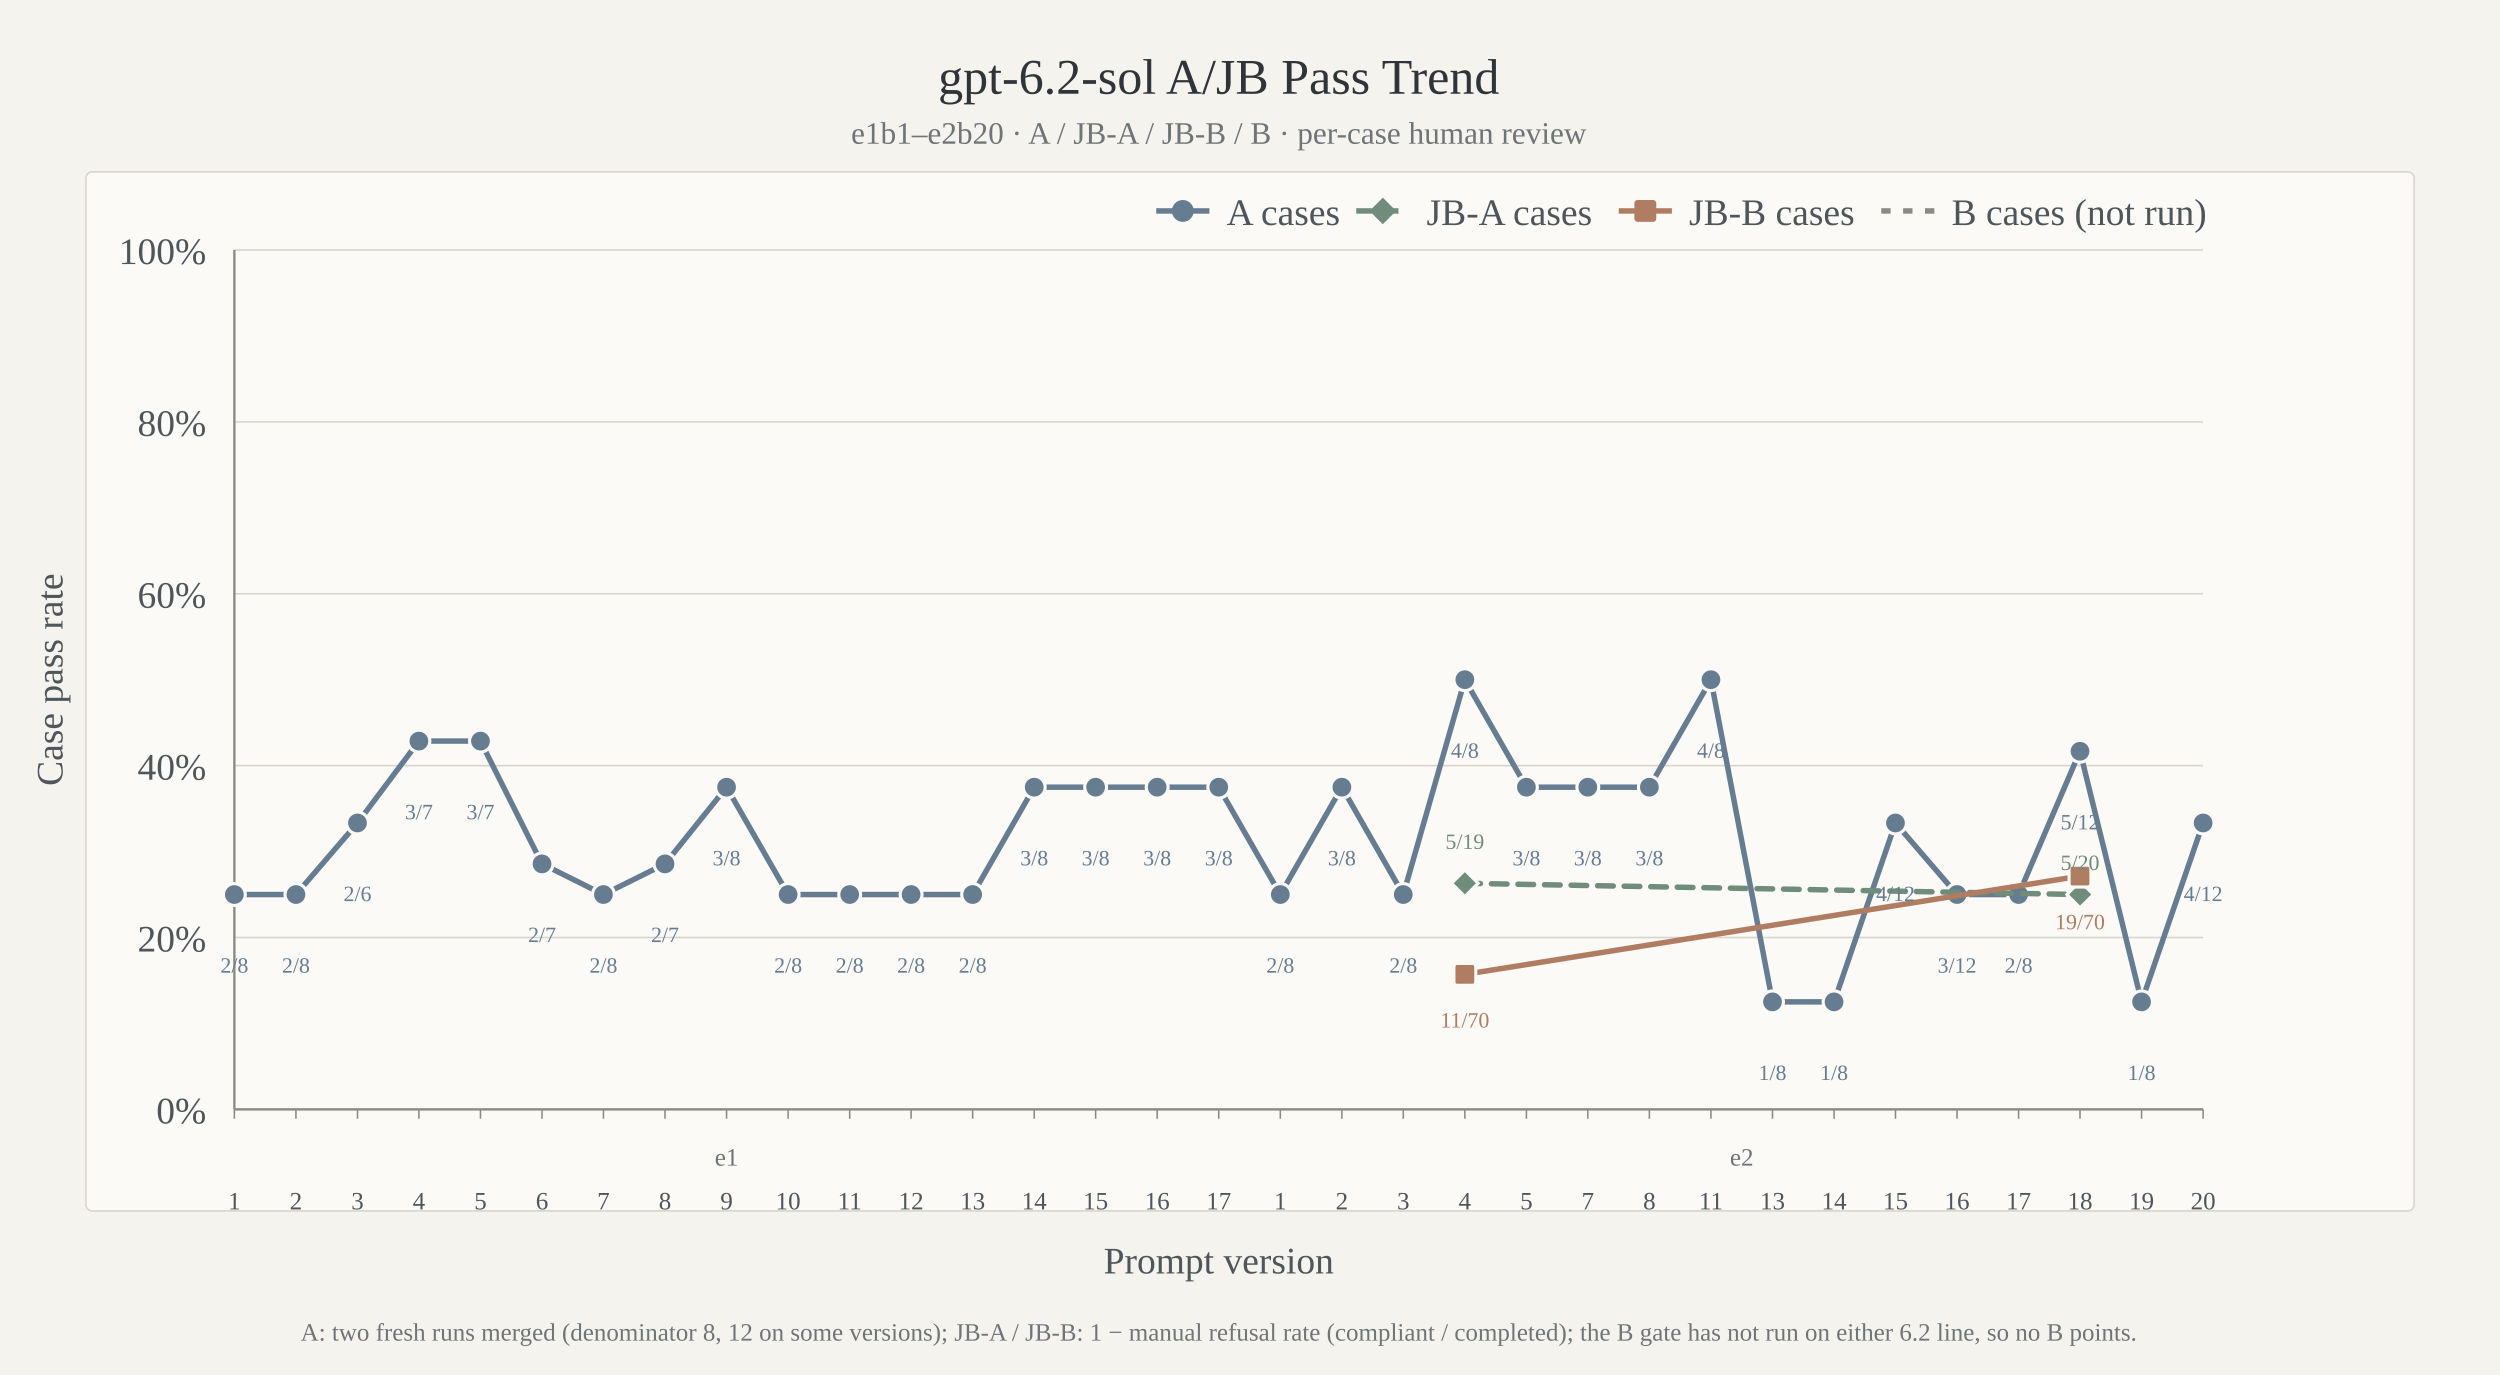
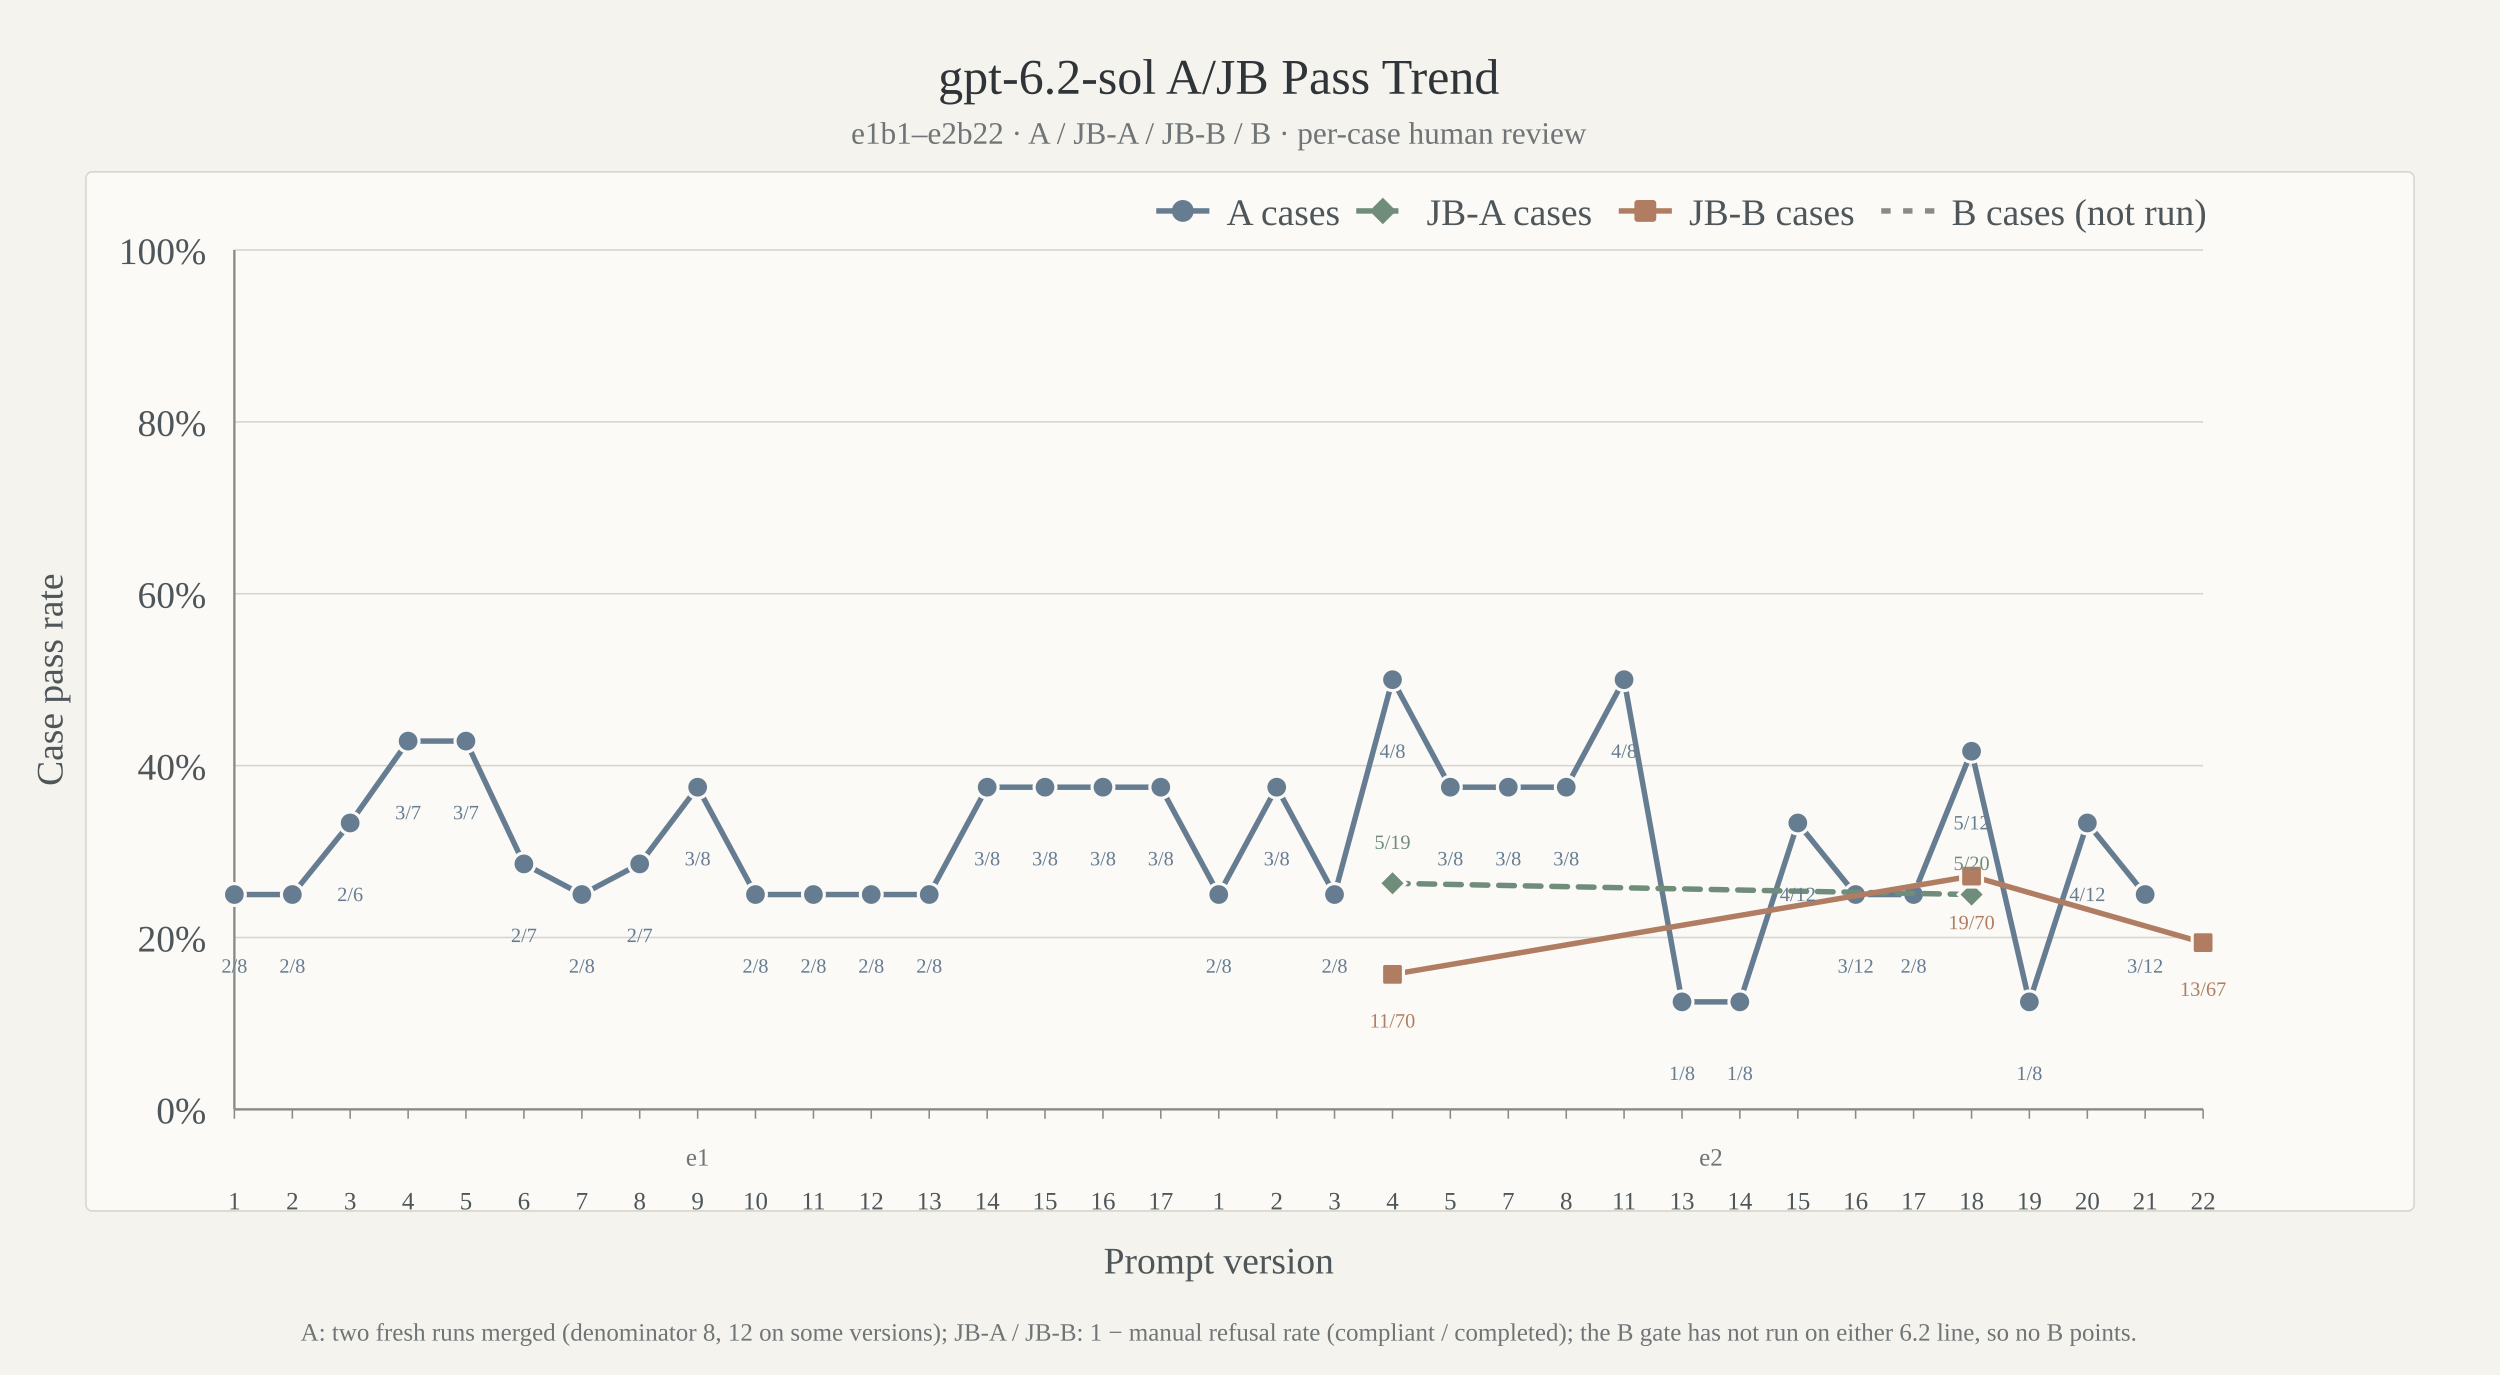
<svg xmlns="http://www.w3.org/2000/svg" width="1600" height="880" viewBox="0 0 1600 880" role="img" aria-labelledby="title desc">
  <rect width="1600" height="880" fill="#F5F3EE" />
  <rect x="55" y="110" width="1490" height="665" rx="4" fill="#FBFAF7" stroke="#D8D4CC" />
  <g font-family="Charter,Georgia,Times New Roman,STSong,Songti SC,Noto Serif CJK SC,serif">
    <text x="780" y="60" text-anchor="middle" font-size="32" font-weight="500" fill="#2E3437">gpt-6.2-sol A/JB Pass Trend</text>
-     <text x="780" y="92" text-anchor="middle" font-size="20" fill="#6F7476">e1b1–e2b20 · A / JB-A / JB-B / B · per-case human review</text>
+     <text x="780" y="92" text-anchor="middle" font-size="20" fill="#6F7476">e1b1–e2b22 · A / JB-A / JB-B / B · per-case human review</text>
    <line x1="150.0" y1="710.0" x2="1410.0" y2="710.0" stroke="#D8D4CC" stroke-width="1" />
    <text x="132" y="719.0" text-anchor="end" font-size="24" fill="#4E565A">0%</text>
    <line x1="150.0" y1="600.0" x2="1410.0" y2="600.0" stroke="#D8D4CC" stroke-width="1" />
    <text x="132" y="609.0" text-anchor="end" font-size="24" fill="#4E565A">20%</text>
    <line x1="150.0" y1="490.0" x2="1410.0" y2="490.0" stroke="#D8D4CC" stroke-width="1" />
    <text x="132" y="499.0" text-anchor="end" font-size="24" fill="#4E565A">40%</text>
    <line x1="150.0" y1="380.0" x2="1410.0" y2="380.0" stroke="#D8D4CC" stroke-width="1" />
    <text x="132" y="389.0" text-anchor="end" font-size="24" fill="#4E565A">60%</text>
    <line x1="150.0" y1="270.0" x2="1410.0" y2="270.0" stroke="#D8D4CC" stroke-width="1" />
    <text x="132" y="279.0" text-anchor="end" font-size="24" fill="#4E565A">80%</text>
    <line x1="150.0" y1="160.0" x2="1410.0" y2="160.0" stroke="#D8D4CC" stroke-width="1" />
    <text x="132" y="169.0" text-anchor="end" font-size="24" fill="#4E565A">100%</text>
    <line x1="150.0" y1="160.0" x2="150.0" y2="710.0" stroke="#8C8A84" stroke-width="1.5" />
    <line x1="150.0" y1="710.0" x2="1410.0" y2="710.0" stroke="#8C8A84" stroke-width="1.5" />
    <line x1="150.0" y1="710.0" x2="150.0" y2="716" stroke="#8C8A84" />
    <text x="150.0" y="774" text-anchor="middle" font-size="16" fill="#4E565A">1</text>
-     <line x1="189.4" y1="710.0" x2="189.4" y2="716" stroke="#8C8A84" />
-     <text x="189.4" y="774" text-anchor="middle" font-size="16" fill="#4E565A">2</text>
-     <line x1="228.8" y1="710.0" x2="228.8" y2="716" stroke="#8C8A84" />
-     <text x="228.8" y="774" text-anchor="middle" font-size="16" fill="#4E565A">3</text>
-     <line x1="268.1" y1="710.0" x2="268.1" y2="716" stroke="#8C8A84" />
-     <text x="268.1" y="774" text-anchor="middle" font-size="16" fill="#4E565A">4</text>
-     <line x1="307.5" y1="710.0" x2="307.5" y2="716" stroke="#8C8A84" />
-     <text x="307.5" y="774" text-anchor="middle" font-size="16" fill="#4E565A">5</text>
-     <line x1="346.9" y1="710.0" x2="346.9" y2="716" stroke="#8C8A84" />
-     <text x="346.9" y="774" text-anchor="middle" font-size="16" fill="#4E565A">6</text>
-     <line x1="386.2" y1="710.0" x2="386.2" y2="716" stroke="#8C8A84" />
-     <text x="386.2" y="774" text-anchor="middle" font-size="16" fill="#4E565A">7</text>
-     <line x1="425.6" y1="710.0" x2="425.6" y2="716" stroke="#8C8A84" />
-     <text x="425.6" y="774" text-anchor="middle" font-size="16" fill="#4E565A">8</text>
-     <line x1="465.0" y1="710.0" x2="465.0" y2="716" stroke="#8C8A84" />
-     <text x="465.0" y="774" text-anchor="middle" font-size="16" fill="#4E565A">9</text>
-     <line x1="504.4" y1="710.0" x2="504.4" y2="716" stroke="#8C8A84" />
-     <text x="504.4" y="774" text-anchor="middle" font-size="16" fill="#4E565A">10</text>
-     <line x1="543.8" y1="710.0" x2="543.8" y2="716" stroke="#8C8A84" />
-     <text x="543.8" y="774" text-anchor="middle" font-size="16" fill="#4E565A">11</text>
-     <line x1="583.1" y1="710.0" x2="583.1" y2="716" stroke="#8C8A84" />
-     <text x="583.1" y="774" text-anchor="middle" font-size="16" fill="#4E565A">12</text>
-     <line x1="622.5" y1="710.0" x2="622.5" y2="716" stroke="#8C8A84" />
-     <text x="622.5" y="774" text-anchor="middle" font-size="16" fill="#4E565A">13</text>
-     <line x1="661.9" y1="710.0" x2="661.9" y2="716" stroke="#8C8A84" />
-     <text x="661.9" y="774" text-anchor="middle" font-size="16" fill="#4E565A">14</text>
-     <line x1="701.2" y1="710.0" x2="701.2" y2="716" stroke="#8C8A84" />
-     <text x="701.2" y="774" text-anchor="middle" font-size="16" fill="#4E565A">15</text>
-     <line x1="740.6" y1="710.0" x2="740.6" y2="716" stroke="#8C8A84" />
-     <text x="740.6" y="774" text-anchor="middle" font-size="16" fill="#4E565A">16</text>
+     <line x1="187.1" y1="710.0" x2="187.1" y2="716" stroke="#8C8A84" />
+     <text x="187.1" y="774" text-anchor="middle" font-size="16" fill="#4E565A">2</text>
+     <line x1="224.1" y1="710.0" x2="224.1" y2="716" stroke="#8C8A84" />
+     <text x="224.1" y="774" text-anchor="middle" font-size="16" fill="#4E565A">3</text>
+     <line x1="261.2" y1="710.0" x2="261.2" y2="716" stroke="#8C8A84" />
+     <text x="261.2" y="774" text-anchor="middle" font-size="16" fill="#4E565A">4</text>
+     <line x1="298.2" y1="710.0" x2="298.2" y2="716" stroke="#8C8A84" />
+     <text x="298.2" y="774" text-anchor="middle" font-size="16" fill="#4E565A">5</text>
+     <line x1="335.3" y1="710.0" x2="335.3" y2="716" stroke="#8C8A84" />
+     <text x="335.3" y="774" text-anchor="middle" font-size="16" fill="#4E565A">6</text>
+     <line x1="372.4" y1="710.0" x2="372.4" y2="716" stroke="#8C8A84" />
+     <text x="372.4" y="774" text-anchor="middle" font-size="16" fill="#4E565A">7</text>
+     <line x1="409.4" y1="710.0" x2="409.4" y2="716" stroke="#8C8A84" />
+     <text x="409.4" y="774" text-anchor="middle" font-size="16" fill="#4E565A">8</text>
+     <line x1="446.5" y1="710.0" x2="446.5" y2="716" stroke="#8C8A84" />
+     <text x="446.5" y="774" text-anchor="middle" font-size="16" fill="#4E565A">9</text>
+     <line x1="483.5" y1="710.0" x2="483.5" y2="716" stroke="#8C8A84" />
+     <text x="483.5" y="774" text-anchor="middle" font-size="16" fill="#4E565A">10</text>
+     <line x1="520.6" y1="710.0" x2="520.6" y2="716" stroke="#8C8A84" />
+     <text x="520.6" y="774" text-anchor="middle" font-size="16" fill="#4E565A">11</text>
+     <line x1="557.6" y1="710.0" x2="557.6" y2="716" stroke="#8C8A84" />
+     <text x="557.6" y="774" text-anchor="middle" font-size="16" fill="#4E565A">12</text>
+     <line x1="594.7" y1="710.0" x2="594.7" y2="716" stroke="#8C8A84" />
+     <text x="594.7" y="774" text-anchor="middle" font-size="16" fill="#4E565A">13</text>
+     <line x1="631.8" y1="710.0" x2="631.8" y2="716" stroke="#8C8A84" />
+     <text x="631.8" y="774" text-anchor="middle" font-size="16" fill="#4E565A">14</text>
+     <line x1="668.8" y1="710.0" x2="668.8" y2="716" stroke="#8C8A84" />
+     <text x="668.8" y="774" text-anchor="middle" font-size="16" fill="#4E565A">15</text>
+     <line x1="705.9" y1="710.0" x2="705.9" y2="716" stroke="#8C8A84" />
+     <text x="705.9" y="774" text-anchor="middle" font-size="16" fill="#4E565A">16</text>
+     <line x1="742.9" y1="710.0" x2="742.9" y2="716" stroke="#8C8A84" />
+     <text x="742.9" y="774" text-anchor="middle" font-size="16" fill="#4E565A">17</text>
    <line x1="780.0" y1="710.0" x2="780.0" y2="716" stroke="#8C8A84" />
-     <text x="780.0" y="774" text-anchor="middle" font-size="16" fill="#4E565A">17</text>
-     <line x1="819.4" y1="710.0" x2="819.4" y2="716" stroke="#8C8A84" />
-     <text x="819.4" y="774" text-anchor="middle" font-size="16" fill="#4E565A">1</text>
-     <line x1="858.8" y1="710.0" x2="858.8" y2="716" stroke="#8C8A84" />
-     <text x="858.8" y="774" text-anchor="middle" font-size="16" fill="#4E565A">2</text>
-     <line x1="898.1" y1="710.0" x2="898.1" y2="716" stroke="#8C8A84" />
-     <text x="898.1" y="774" text-anchor="middle" font-size="16" fill="#4E565A">3</text>
-     <line x1="937.5" y1="710.0" x2="937.5" y2="716" stroke="#8C8A84" />
-     <text x="937.5" y="774" text-anchor="middle" font-size="16" fill="#4E565A">4</text>
-     <line x1="976.9" y1="710.0" x2="976.9" y2="716" stroke="#8C8A84" />
-     <text x="976.9" y="774" text-anchor="middle" font-size="16" fill="#4E565A">5</text>
-     <line x1="1016.2" y1="710.0" x2="1016.2" y2="716" stroke="#8C8A84" />
-     <text x="1016.2" y="774" text-anchor="middle" font-size="16" fill="#4E565A">7</text>
-     <line x1="1055.6" y1="710.0" x2="1055.6" y2="716" stroke="#8C8A84" />
-     <text x="1055.6" y="774" text-anchor="middle" font-size="16" fill="#4E565A">8</text>
-     <line x1="1095.0" y1="710.0" x2="1095.0" y2="716" stroke="#8C8A84" />
-     <text x="1095.0" y="774" text-anchor="middle" font-size="16" fill="#4E565A">11</text>
-     <line x1="1134.4" y1="710.0" x2="1134.4" y2="716" stroke="#8C8A84" />
-     <text x="1134.4" y="774" text-anchor="middle" font-size="16" fill="#4E565A">13</text>
-     <line x1="1173.8" y1="710.0" x2="1173.8" y2="716" stroke="#8C8A84" />
-     <text x="1173.8" y="774" text-anchor="middle" font-size="16" fill="#4E565A">14</text>
-     <line x1="1213.1" y1="710.0" x2="1213.1" y2="716" stroke="#8C8A84" />
-     <text x="1213.1" y="774" text-anchor="middle" font-size="16" fill="#4E565A">15</text>
-     <line x1="1252.5" y1="710.0" x2="1252.5" y2="716" stroke="#8C8A84" />
-     <text x="1252.5" y="774" text-anchor="middle" font-size="16" fill="#4E565A">16</text>
-     <line x1="1291.9" y1="710.0" x2="1291.9" y2="716" stroke="#8C8A84" />
-     <text x="1291.9" y="774" text-anchor="middle" font-size="16" fill="#4E565A">17</text>
-     <line x1="1331.2" y1="710.0" x2="1331.2" y2="716" stroke="#8C8A84" />
-     <text x="1331.2" y="774" text-anchor="middle" font-size="16" fill="#4E565A">18</text>
-     <line x1="1370.6" y1="710.0" x2="1370.6" y2="716" stroke="#8C8A84" />
-     <text x="1370.6" y="774" text-anchor="middle" font-size="16" fill="#4E565A">19</text>
+     <text x="780.0" y="774" text-anchor="middle" font-size="16" fill="#4E565A">1</text>
+     <line x1="817.1" y1="710.0" x2="817.1" y2="716" stroke="#8C8A84" />
+     <text x="817.1" y="774" text-anchor="middle" font-size="16" fill="#4E565A">2</text>
+     <line x1="854.1" y1="710.0" x2="854.1" y2="716" stroke="#8C8A84" />
+     <text x="854.1" y="774" text-anchor="middle" font-size="16" fill="#4E565A">3</text>
+     <line x1="891.2" y1="710.0" x2="891.2" y2="716" stroke="#8C8A84" />
+     <text x="891.2" y="774" text-anchor="middle" font-size="16" fill="#4E565A">4</text>
+     <line x1="928.2" y1="710.0" x2="928.2" y2="716" stroke="#8C8A84" />
+     <text x="928.2" y="774" text-anchor="middle" font-size="16" fill="#4E565A">5</text>
+     <line x1="965.3" y1="710.0" x2="965.3" y2="716" stroke="#8C8A84" />
+     <text x="965.3" y="774" text-anchor="middle" font-size="16" fill="#4E565A">7</text>
+     <line x1="1002.4" y1="710.0" x2="1002.4" y2="716" stroke="#8C8A84" />
+     <text x="1002.4" y="774" text-anchor="middle" font-size="16" fill="#4E565A">8</text>
+     <line x1="1039.4" y1="710.0" x2="1039.4" y2="716" stroke="#8C8A84" />
+     <text x="1039.4" y="774" text-anchor="middle" font-size="16" fill="#4E565A">11</text>
+     <line x1="1076.5" y1="710.0" x2="1076.5" y2="716" stroke="#8C8A84" />
+     <text x="1076.5" y="774" text-anchor="middle" font-size="16" fill="#4E565A">13</text>
+     <line x1="1113.5" y1="710.0" x2="1113.5" y2="716" stroke="#8C8A84" />
+     <text x="1113.5" y="774" text-anchor="middle" font-size="16" fill="#4E565A">14</text>
+     <line x1="1150.6" y1="710.0" x2="1150.6" y2="716" stroke="#8C8A84" />
+     <text x="1150.6" y="774" text-anchor="middle" font-size="16" fill="#4E565A">15</text>
+     <line x1="1187.6" y1="710.0" x2="1187.6" y2="716" stroke="#8C8A84" />
+     <text x="1187.6" y="774" text-anchor="middle" font-size="16" fill="#4E565A">16</text>
+     <line x1="1224.7" y1="710.0" x2="1224.7" y2="716" stroke="#8C8A84" />
+     <text x="1224.7" y="774" text-anchor="middle" font-size="16" fill="#4E565A">17</text>
+     <line x1="1261.8" y1="710.0" x2="1261.8" y2="716" stroke="#8C8A84" />
+     <text x="1261.8" y="774" text-anchor="middle" font-size="16" fill="#4E565A">18</text>
+     <line x1="1298.8" y1="710.0" x2="1298.8" y2="716" stroke="#8C8A84" />
+     <text x="1298.8" y="774" text-anchor="middle" font-size="16" fill="#4E565A">19</text>
+     <line x1="1335.9" y1="710.0" x2="1335.9" y2="716" stroke="#8C8A84" />
+     <text x="1335.9" y="774" text-anchor="middle" font-size="16" fill="#4E565A">20</text>
+     <line x1="1372.9" y1="710.0" x2="1372.9" y2="716" stroke="#8C8A84" />
+     <text x="1372.9" y="774" text-anchor="middle" font-size="16" fill="#4E565A">21</text>
    <line x1="1410.0" y1="710.0" x2="1410.0" y2="716" stroke="#8C8A84" />
-     <text x="1410.0" y="774" text-anchor="middle" font-size="16" fill="#4E565A">20</text>
-     <text x="465.0" y="746" text-anchor="middle" font-size="16" fill="#6F7476">e1</text>
-     <text x="1114.7" y="746" text-anchor="middle" font-size="16" fill="#6F7476">e2</text>
+     <text x="1410.0" y="774" text-anchor="middle" font-size="16" fill="#4E565A">22</text>
+     <text x="446.5" y="746" text-anchor="middle" font-size="16" fill="#6F7476">e1</text>
+     <text x="1095.0" y="746" text-anchor="middle" font-size="16" fill="#6F7476">e2</text>
    <text x="780" y="815" text-anchor="middle" font-size="24" fill="#4E565A">Prompt version</text>
    <text x="40" y="435" transform="rotate(-90 40 435)" text-anchor="middle" font-size="24" fill="#4E565A">Case pass rate</text>
-     <polyline points="150.0,572.5 189.4,572.5 228.8,526.7 268.1,474.3 307.5,474.3 346.9,552.9 386.2,572.5 425.6,552.9 465.0,503.8 504.4,572.5 543.8,572.5 583.1,572.5 622.5,572.5 661.9,503.8 701.2,503.8 740.6,503.8 780.0,503.8 819.4,572.5 858.8,503.8 898.1,572.5 937.5,435.0 976.9,503.8 1016.2,503.8 1055.6,503.8 1095.0,435.0 1134.4,641.2 1173.8,641.2 1213.1,526.7 1252.5,572.5 1291.9,572.5 1331.2,480.8 1370.6,641.2 1410.0,526.7" fill="none" stroke="#667C91" stroke-width="3.5" stroke-linecap="round" stroke-linejoin="round" />
+     <polyline points="150.0,572.5 187.1,572.5 224.1,526.7 261.2,474.3 298.2,474.3 335.3,552.9 372.4,572.5 409.4,552.9 446.5,503.8 483.5,572.5 520.6,572.5 557.6,572.5 594.7,572.5 631.8,503.8 668.8,503.8 705.9,503.8 742.9,503.8 780.0,572.5 817.1,503.8 854.1,572.5 891.2,435.0 928.2,503.8 965.3,503.8 1002.4,503.8 1039.4,435.0 1076.5,641.2 1113.5,641.2 1150.6,526.7 1187.6,572.5 1224.7,572.5 1261.8,480.8 1298.8,641.2 1335.9,526.7 1372.9,572.5" fill="none" stroke="#667C91" stroke-width="3.5" stroke-linecap="round" stroke-linejoin="round" />
    <circle cx="150.0" cy="572.5" r="7" fill="#667C91" stroke="#FBFAF7" stroke-width="2" />
-     <circle cx="189.4" cy="572.5" r="7" fill="#667C91" stroke="#FBFAF7" stroke-width="2" />
-     <circle cx="228.8" cy="526.7" r="7" fill="#667C91" stroke="#FBFAF7" stroke-width="2" />
-     <circle cx="268.1" cy="474.3" r="7" fill="#667C91" stroke="#FBFAF7" stroke-width="2" />
-     <circle cx="307.5" cy="474.3" r="7" fill="#667C91" stroke="#FBFAF7" stroke-width="2" />
-     <circle cx="346.9" cy="552.9" r="7" fill="#667C91" stroke="#FBFAF7" stroke-width="2" />
-     <circle cx="386.2" cy="572.5" r="7" fill="#667C91" stroke="#FBFAF7" stroke-width="2" />
-     <circle cx="425.6" cy="552.9" r="7" fill="#667C91" stroke="#FBFAF7" stroke-width="2" />
-     <circle cx="465.0" cy="503.8" r="7" fill="#667C91" stroke="#FBFAF7" stroke-width="2" />
-     <circle cx="504.4" cy="572.5" r="7" fill="#667C91" stroke="#FBFAF7" stroke-width="2" />
-     <circle cx="543.8" cy="572.5" r="7" fill="#667C91" stroke="#FBFAF7" stroke-width="2" />
-     <circle cx="583.1" cy="572.5" r="7" fill="#667C91" stroke="#FBFAF7" stroke-width="2" />
-     <circle cx="622.5" cy="572.5" r="7" fill="#667C91" stroke="#FBFAF7" stroke-width="2" />
-     <circle cx="661.9" cy="503.8" r="7" fill="#667C91" stroke="#FBFAF7" stroke-width="2" />
-     <circle cx="701.2" cy="503.8" r="7" fill="#667C91" stroke="#FBFAF7" stroke-width="2" />
-     <circle cx="740.6" cy="503.8" r="7" fill="#667C91" stroke="#FBFAF7" stroke-width="2" />
-     <circle cx="780.0" cy="503.8" r="7" fill="#667C91" stroke="#FBFAF7" stroke-width="2" />
-     <circle cx="819.4" cy="572.5" r="7" fill="#667C91" stroke="#FBFAF7" stroke-width="2" />
-     <circle cx="858.8" cy="503.8" r="7" fill="#667C91" stroke="#FBFAF7" stroke-width="2" />
-     <circle cx="898.1" cy="572.5" r="7" fill="#667C91" stroke="#FBFAF7" stroke-width="2" />
-     <circle cx="937.5" cy="435.0" r="7" fill="#667C91" stroke="#FBFAF7" stroke-width="2" />
-     <circle cx="976.9" cy="503.8" r="7" fill="#667C91" stroke="#FBFAF7" stroke-width="2" />
-     <circle cx="1016.2" cy="503.8" r="7" fill="#667C91" stroke="#FBFAF7" stroke-width="2" />
-     <circle cx="1055.6" cy="503.8" r="7" fill="#667C91" stroke="#FBFAF7" stroke-width="2" />
-     <circle cx="1095.0" cy="435.0" r="7" fill="#667C91" stroke="#FBFAF7" stroke-width="2" />
-     <circle cx="1134.4" cy="641.2" r="7" fill="#667C91" stroke="#FBFAF7" stroke-width="2" />
-     <circle cx="1173.8" cy="641.2" r="7" fill="#667C91" stroke="#FBFAF7" stroke-width="2" />
-     <circle cx="1213.1" cy="526.7" r="7" fill="#667C91" stroke="#FBFAF7" stroke-width="2" />
-     <circle cx="1252.5" cy="572.5" r="7" fill="#667C91" stroke="#FBFAF7" stroke-width="2" />
-     <circle cx="1291.9" cy="572.5" r="7" fill="#667C91" stroke="#FBFAF7" stroke-width="2" />
-     <circle cx="1331.2" cy="480.8" r="7" fill="#667C91" stroke="#FBFAF7" stroke-width="2" />
-     <circle cx="1370.6" cy="641.2" r="7" fill="#667C91" stroke="#FBFAF7" stroke-width="2" />
-     <circle cx="1410.0" cy="526.7" r="7" fill="#667C91" stroke="#FBFAF7" stroke-width="2" />
-     <polyline points="937.5,565.3 1331.2,572.5" fill="none" stroke="#708C7A" stroke-width="3.5" stroke-linecap="round" stroke-linejoin="round" stroke-dasharray="10 7" />
-     <polygon points="937.5,556.8 946.0,565.3 937.5,573.8 929.0,565.3" fill="#708C7A" stroke="#FBFAF7" stroke-width="2" />
-     <polygon points="1331.2,564.0 1339.8,572.5 1331.2,581.0 1322.8,572.5" fill="#708C7A" stroke="#FBFAF7" stroke-width="2" />
-     <polyline points="937.5,623.6 1331.2,560.7" fill="none" stroke="#B07D62" stroke-width="3.5" stroke-linecap="round" stroke-linejoin="round" />
-     <rect x="930.5" y="616.6" width="14" height="14" rx="2" fill="#B07D62" stroke="#FBFAF7" stroke-width="2" />
-     <rect x="1324.2" y="553.7" width="14" height="14" rx="2" fill="#B07D62" stroke="#FBFAF7" stroke-width="2" />
-     <text x="150.0" y="622.5" text-anchor="middle" font-size="14" font-weight="500" fill="#667C91">2/8</text>
-     <text x="189.4" y="622.5" text-anchor="middle" font-size="14" font-weight="500" fill="#667C91">2/8</text>
-     <text x="228.8" y="576.7" text-anchor="middle" font-size="14" font-weight="500" fill="#667C91">2/6</text>
-     <text x="268.1" y="524.3" text-anchor="middle" font-size="14" font-weight="500" fill="#667C91">3/7</text>
-     <text x="307.5" y="524.3" text-anchor="middle" font-size="14" font-weight="500" fill="#667C91">3/7</text>
-     <text x="346.9" y="602.9" text-anchor="middle" font-size="14" font-weight="500" fill="#667C91">2/7</text>
-     <text x="386.2" y="622.5" text-anchor="middle" font-size="14" font-weight="500" fill="#667C91">2/8</text>
-     <text x="425.6" y="602.9" text-anchor="middle" font-size="14" font-weight="500" fill="#667C91">2/7</text>
-     <text x="465.0" y="553.8" text-anchor="middle" font-size="14" font-weight="500" fill="#667C91">3/8</text>
-     <text x="504.4" y="622.5" text-anchor="middle" font-size="14" font-weight="500" fill="#667C91">2/8</text>
-     <text x="543.8" y="622.5" text-anchor="middle" font-size="14" font-weight="500" fill="#667C91">2/8</text>
-     <text x="583.1" y="622.5" text-anchor="middle" font-size="14" font-weight="500" fill="#667C91">2/8</text>
-     <text x="622.5" y="622.5" text-anchor="middle" font-size="14" font-weight="500" fill="#667C91">2/8</text>
-     <text x="661.9" y="553.8" text-anchor="middle" font-size="14" font-weight="500" fill="#667C91">3/8</text>
-     <text x="701.2" y="553.8" text-anchor="middle" font-size="14" font-weight="500" fill="#667C91">3/8</text>
-     <text x="740.6" y="553.8" text-anchor="middle" font-size="14" font-weight="500" fill="#667C91">3/8</text>
-     <text x="780.0" y="553.8" text-anchor="middle" font-size="14" font-weight="500" fill="#667C91">3/8</text>
-     <text x="819.4" y="622.5" text-anchor="middle" font-size="14" font-weight="500" fill="#667C91">2/8</text>
-     <text x="858.8" y="553.8" text-anchor="middle" font-size="14" font-weight="500" fill="#667C91">3/8</text>
-     <text x="898.1" y="622.5" text-anchor="middle" font-size="14" font-weight="500" fill="#667C91">2/8</text>
-     <text x="937.5" y="485.0" text-anchor="middle" font-size="14" font-weight="500" fill="#667C91">4/8</text>
-     <text x="937.5" y="543.3" text-anchor="middle" font-size="14" font-weight="500" fill="#708C7A">5/19</text>
-     <text x="937.5" y="657.6" text-anchor="middle" font-size="14" font-weight="500" fill="#B07D62">11/70</text>
-     <text x="976.9" y="553.8" text-anchor="middle" font-size="14" font-weight="500" fill="#667C91">3/8</text>
-     <text x="1016.2" y="553.8" text-anchor="middle" font-size="14" font-weight="500" fill="#667C91">3/8</text>
-     <text x="1055.6" y="553.8" text-anchor="middle" font-size="14" font-weight="500" fill="#667C91">3/8</text>
-     <text x="1095.0" y="485.0" text-anchor="middle" font-size="14" font-weight="500" fill="#667C91">4/8</text>
-     <text x="1134.4" y="691.2" text-anchor="middle" font-size="14" font-weight="500" fill="#667C91">1/8</text>
-     <text x="1173.8" y="691.2" text-anchor="middle" font-size="14" font-weight="500" fill="#667C91">1/8</text>
-     <text x="1213.1" y="576.7" text-anchor="middle" font-size="14" font-weight="500" fill="#667C91">4/12</text>
-     <text x="1252.5" y="622.5" text-anchor="middle" font-size="14" font-weight="500" fill="#667C91">3/12</text>
-     <text x="1291.9" y="622.5" text-anchor="middle" font-size="14" font-weight="500" fill="#667C91">2/8</text>
-     <text x="1331.2" y="530.8" text-anchor="middle" font-size="14" font-weight="500" fill="#667C91">5/12</text>
-     <text x="1331.2" y="556.8" text-anchor="middle" font-size="14" font-weight="500" fill="#708C7A">5/20</text>
-     <text x="1331.2" y="594.7" text-anchor="middle" font-size="14" font-weight="500" fill="#B07D62">19/70</text>
-     <text x="1370.6" y="691.2" text-anchor="middle" font-size="14" font-weight="500" fill="#667C91">1/8</text>
-     <text x="1410.0" y="576.7" text-anchor="middle" font-size="14" font-weight="500" fill="#667C91">4/12</text>
+     <circle cx="187.1" cy="572.5" r="7" fill="#667C91" stroke="#FBFAF7" stroke-width="2" />
+     <circle cx="224.1" cy="526.7" r="7" fill="#667C91" stroke="#FBFAF7" stroke-width="2" />
+     <circle cx="261.2" cy="474.3" r="7" fill="#667C91" stroke="#FBFAF7" stroke-width="2" />
+     <circle cx="298.2" cy="474.3" r="7" fill="#667C91" stroke="#FBFAF7" stroke-width="2" />
+     <circle cx="335.3" cy="552.9" r="7" fill="#667C91" stroke="#FBFAF7" stroke-width="2" />
+     <circle cx="372.4" cy="572.5" r="7" fill="#667C91" stroke="#FBFAF7" stroke-width="2" />
+     <circle cx="409.4" cy="552.9" r="7" fill="#667C91" stroke="#FBFAF7" stroke-width="2" />
+     <circle cx="446.5" cy="503.8" r="7" fill="#667C91" stroke="#FBFAF7" stroke-width="2" />
+     <circle cx="483.5" cy="572.5" r="7" fill="#667C91" stroke="#FBFAF7" stroke-width="2" />
+     <circle cx="520.6" cy="572.5" r="7" fill="#667C91" stroke="#FBFAF7" stroke-width="2" />
+     <circle cx="557.6" cy="572.5" r="7" fill="#667C91" stroke="#FBFAF7" stroke-width="2" />
+     <circle cx="594.7" cy="572.5" r="7" fill="#667C91" stroke="#FBFAF7" stroke-width="2" />
+     <circle cx="631.8" cy="503.8" r="7" fill="#667C91" stroke="#FBFAF7" stroke-width="2" />
+     <circle cx="668.8" cy="503.8" r="7" fill="#667C91" stroke="#FBFAF7" stroke-width="2" />
+     <circle cx="705.9" cy="503.8" r="7" fill="#667C91" stroke="#FBFAF7" stroke-width="2" />
+     <circle cx="742.9" cy="503.8" r="7" fill="#667C91" stroke="#FBFAF7" stroke-width="2" />
+     <circle cx="780.0" cy="572.5" r="7" fill="#667C91" stroke="#FBFAF7" stroke-width="2" />
+     <circle cx="817.1" cy="503.8" r="7" fill="#667C91" stroke="#FBFAF7" stroke-width="2" />
+     <circle cx="854.1" cy="572.5" r="7" fill="#667C91" stroke="#FBFAF7" stroke-width="2" />
+     <circle cx="891.2" cy="435.0" r="7" fill="#667C91" stroke="#FBFAF7" stroke-width="2" />
+     <circle cx="928.2" cy="503.8" r="7" fill="#667C91" stroke="#FBFAF7" stroke-width="2" />
+     <circle cx="965.3" cy="503.8" r="7" fill="#667C91" stroke="#FBFAF7" stroke-width="2" />
+     <circle cx="1002.4" cy="503.8" r="7" fill="#667C91" stroke="#FBFAF7" stroke-width="2" />
+     <circle cx="1039.4" cy="435.0" r="7" fill="#667C91" stroke="#FBFAF7" stroke-width="2" />
+     <circle cx="1076.5" cy="641.2" r="7" fill="#667C91" stroke="#FBFAF7" stroke-width="2" />
+     <circle cx="1113.5" cy="641.2" r="7" fill="#667C91" stroke="#FBFAF7" stroke-width="2" />
+     <circle cx="1150.6" cy="526.7" r="7" fill="#667C91" stroke="#FBFAF7" stroke-width="2" />
+     <circle cx="1187.6" cy="572.5" r="7" fill="#667C91" stroke="#FBFAF7" stroke-width="2" />
+     <circle cx="1224.7" cy="572.5" r="7" fill="#667C91" stroke="#FBFAF7" stroke-width="2" />
+     <circle cx="1261.8" cy="480.8" r="7" fill="#667C91" stroke="#FBFAF7" stroke-width="2" />
+     <circle cx="1298.8" cy="641.2" r="7" fill="#667C91" stroke="#FBFAF7" stroke-width="2" />
+     <circle cx="1335.9" cy="526.7" r="7" fill="#667C91" stroke="#FBFAF7" stroke-width="2" />
+     <circle cx="1372.9" cy="572.5" r="7" fill="#667C91" stroke="#FBFAF7" stroke-width="2" />
+     <polyline points="891.2,565.3 1261.8,572.5" fill="none" stroke="#708C7A" stroke-width="3.5" stroke-linecap="round" stroke-linejoin="round" stroke-dasharray="10 7" />
+     <polygon points="891.2,556.8 899.7,565.3 891.2,573.8 882.7,565.3" fill="#708C7A" stroke="#FBFAF7" stroke-width="2" />
+     <polygon points="1261.8,564.0 1270.3,572.5 1261.8,581.0 1253.3,572.5" fill="#708C7A" stroke="#FBFAF7" stroke-width="2" />
+     <polyline points="891.2,623.6 1261.8,560.7 1410.0,603.3" fill="none" stroke="#B07D62" stroke-width="3.5" stroke-linecap="round" stroke-linejoin="round" />
+     <rect x="884.2" y="616.6" width="14" height="14" rx="2" fill="#B07D62" stroke="#FBFAF7" stroke-width="2" />
+     <rect x="1254.8" y="553.7" width="14" height="14" rx="2" fill="#B07D62" stroke="#FBFAF7" stroke-width="2" />
+     <rect x="1403.0" y="596.3" width="14" height="14" rx="2" fill="#B07D62" stroke="#FBFAF7" stroke-width="2" />
+     <text x="150.0" y="622.5" text-anchor="middle" font-size="13" font-weight="500" fill="#667C91">2/8</text>
+     <text x="187.1" y="622.5" text-anchor="middle" font-size="13" font-weight="500" fill="#667C91">2/8</text>
+     <text x="224.1" y="576.7" text-anchor="middle" font-size="13" font-weight="500" fill="#667C91">2/6</text>
+     <text x="261.2" y="524.3" text-anchor="middle" font-size="13" font-weight="500" fill="#667C91">3/7</text>
+     <text x="298.2" y="524.3" text-anchor="middle" font-size="13" font-weight="500" fill="#667C91">3/7</text>
+     <text x="335.3" y="602.9" text-anchor="middle" font-size="13" font-weight="500" fill="#667C91">2/7</text>
+     <text x="372.4" y="622.5" text-anchor="middle" font-size="13" font-weight="500" fill="#667C91">2/8</text>
+     <text x="409.4" y="602.9" text-anchor="middle" font-size="13" font-weight="500" fill="#667C91">2/7</text>
+     <text x="446.5" y="553.8" text-anchor="middle" font-size="13" font-weight="500" fill="#667C91">3/8</text>
+     <text x="483.5" y="622.5" text-anchor="middle" font-size="13" font-weight="500" fill="#667C91">2/8</text>
+     <text x="520.6" y="622.5" text-anchor="middle" font-size="13" font-weight="500" fill="#667C91">2/8</text>
+     <text x="557.6" y="622.5" text-anchor="middle" font-size="13" font-weight="500" fill="#667C91">2/8</text>
+     <text x="594.7" y="622.5" text-anchor="middle" font-size="13" font-weight="500" fill="#667C91">2/8</text>
+     <text x="631.8" y="553.8" text-anchor="middle" font-size="13" font-weight="500" fill="#667C91">3/8</text>
+     <text x="668.8" y="553.8" text-anchor="middle" font-size="13" font-weight="500" fill="#667C91">3/8</text>
+     <text x="705.9" y="553.8" text-anchor="middle" font-size="13" font-weight="500" fill="#667C91">3/8</text>
+     <text x="742.9" y="553.8" text-anchor="middle" font-size="13" font-weight="500" fill="#667C91">3/8</text>
+     <text x="780.0" y="622.5" text-anchor="middle" font-size="13" font-weight="500" fill="#667C91">2/8</text>
+     <text x="817.1" y="553.8" text-anchor="middle" font-size="13" font-weight="500" fill="#667C91">3/8</text>
+     <text x="854.1" y="622.5" text-anchor="middle" font-size="13" font-weight="500" fill="#667C91">2/8</text>
+     <text x="891.2" y="485.0" text-anchor="middle" font-size="13" font-weight="500" fill="#667C91">4/8</text>
+     <text x="891.2" y="543.3" text-anchor="middle" font-size="13" font-weight="500" fill="#708C7A">5/19</text>
+     <text x="891.2" y="657.6" text-anchor="middle" font-size="13" font-weight="500" fill="#B07D62">11/70</text>
+     <text x="928.2" y="553.8" text-anchor="middle" font-size="13" font-weight="500" fill="#667C91">3/8</text>
+     <text x="965.3" y="553.8" text-anchor="middle" font-size="13" font-weight="500" fill="#667C91">3/8</text>
+     <text x="1002.4" y="553.8" text-anchor="middle" font-size="13" font-weight="500" fill="#667C91">3/8</text>
+     <text x="1039.4" y="485.0" text-anchor="middle" font-size="13" font-weight="500" fill="#667C91">4/8</text>
+     <text x="1076.5" y="691.2" text-anchor="middle" font-size="13" font-weight="500" fill="#667C91">1/8</text>
+     <text x="1113.5" y="691.2" text-anchor="middle" font-size="13" font-weight="500" fill="#667C91">1/8</text>
+     <text x="1150.6" y="576.7" text-anchor="middle" font-size="13" font-weight="500" fill="#667C91">4/12</text>
+     <text x="1187.6" y="622.5" text-anchor="middle" font-size="13" font-weight="500" fill="#667C91">3/12</text>
+     <text x="1224.7" y="622.5" text-anchor="middle" font-size="13" font-weight="500" fill="#667C91">2/8</text>
+     <text x="1261.8" y="530.8" text-anchor="middle" font-size="13" font-weight="500" fill="#667C91">5/12</text>
+     <text x="1261.8" y="556.8" text-anchor="middle" font-size="13" font-weight="500" fill="#708C7A">5/20</text>
+     <text x="1261.8" y="594.7" text-anchor="middle" font-size="13" font-weight="500" fill="#B07D62">19/70</text>
+     <text x="1298.8" y="691.2" text-anchor="middle" font-size="13" font-weight="500" fill="#667C91">1/8</text>
+     <text x="1335.9" y="576.7" text-anchor="middle" font-size="13" font-weight="500" fill="#667C91">4/12</text>
+     <text x="1372.9" y="622.5" text-anchor="middle" font-size="13" font-weight="500" fill="#667C91">3/12</text>
+     <text x="1410.0" y="637.3" text-anchor="middle" font-size="13" font-weight="500" fill="#B07D62">13/67</text>
    <line x1="740.0" y1="135" x2="774.0" y2="135" stroke="#667C91" stroke-width="3.5" />
    <circle cx="757.0" cy="135" r="7" fill="#667C91" />
    <text x="785.0" y="144" font-size="24" fill="#4E565A">A cases</text>
    <line x1="868.0" y1="135" x2="902.0" y2="135" stroke="#708C7A" stroke-width="3.5" stroke-dasharray="10 7" />
    <polygon points="885.0,126.5 893.5,135 885.0,143.5 876.5,135" fill="#708C7A" />
    <text x="913.0" y="144" font-size="24" fill="#4E565A">JB-A cases</text>
    <line x1="1036.0" y1="135" x2="1070.0" y2="135" stroke="#B07D62" stroke-width="3.5" />
    <rect x="1046.0" y="128" width="14" height="14" rx="2" fill="#B07D62" />
    <text x="1081.0" y="144" font-size="24" fill="#4E565A">JB-B cases</text>
    <line x1="1204.0" y1="135" x2="1238.0" y2="135" stroke="#8C8A84" stroke-width="3.5" stroke-dasharray="6 8" />
    <text x="1249.0" y="144" font-size="24" fill="#4E565A">B cases (not run)</text>
    <text x="780" y="858" text-anchor="middle" font-size="16" fill="#6F7476">A: two fresh runs merged (denominator 8, 12 on some versions); JB-A / JB-B: 1 − manual refusal rate (compliant / completed); the B gate has not run on either 6.2 line, so no B points.</text>
  </g>
</svg>
